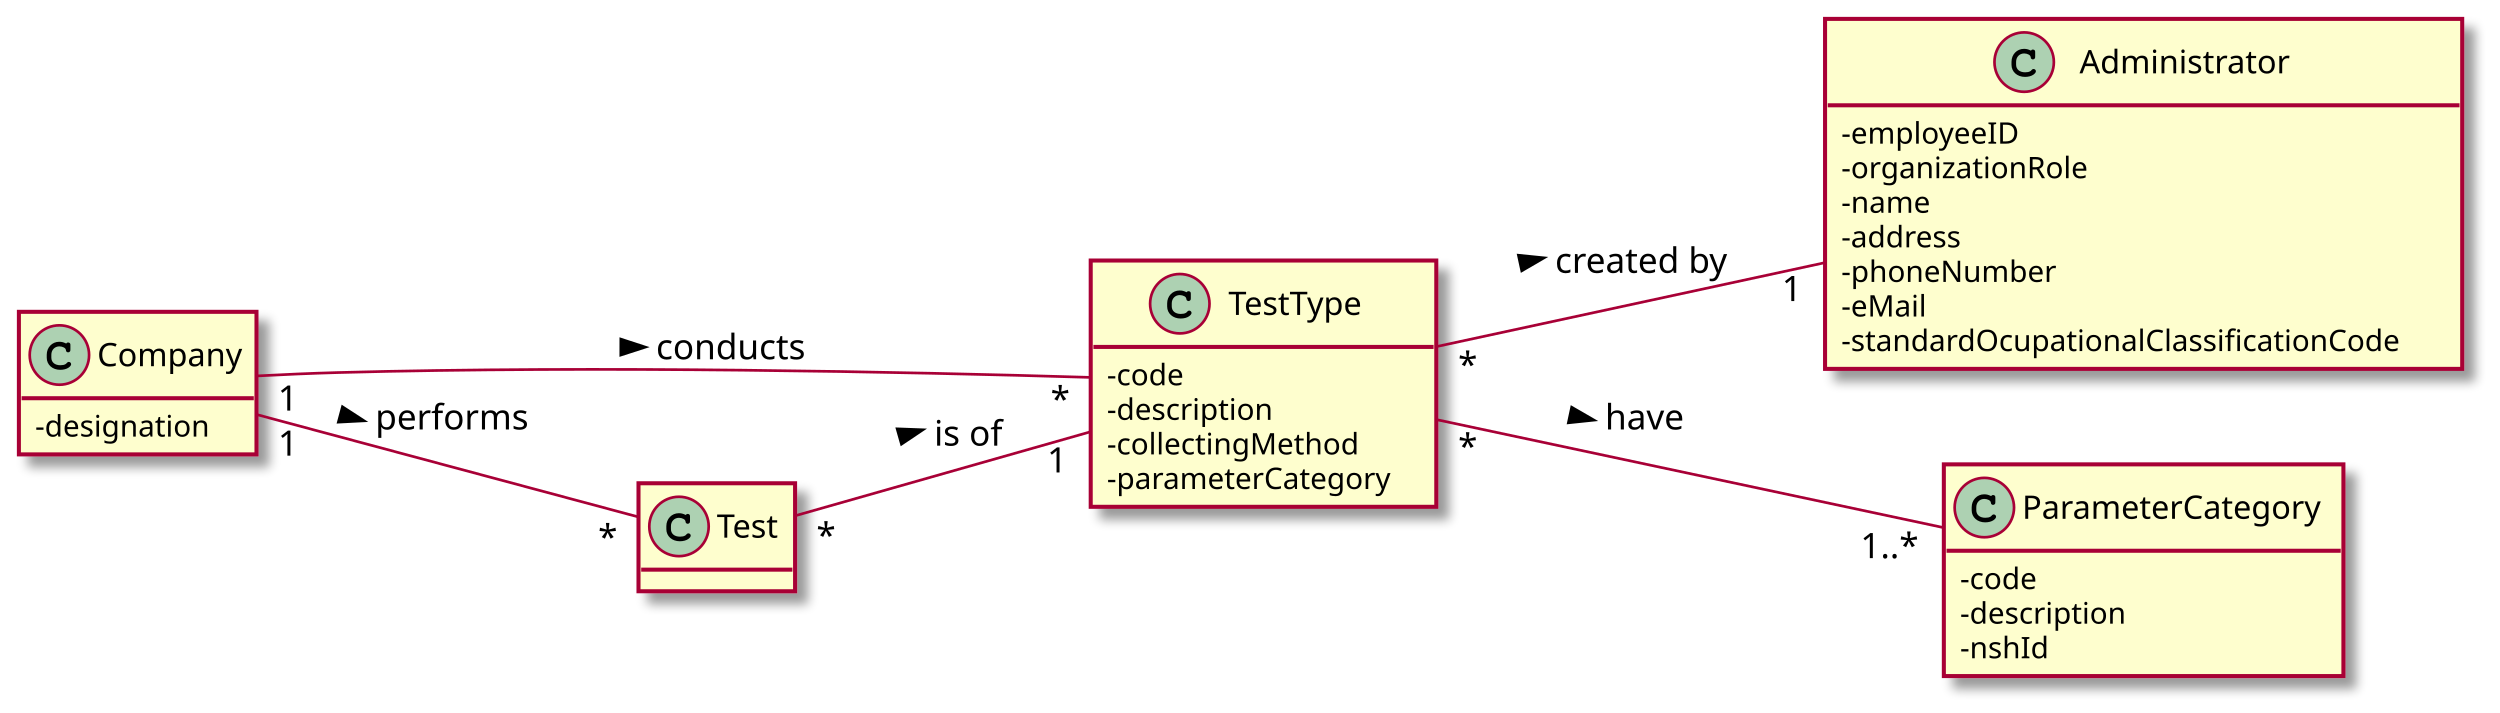
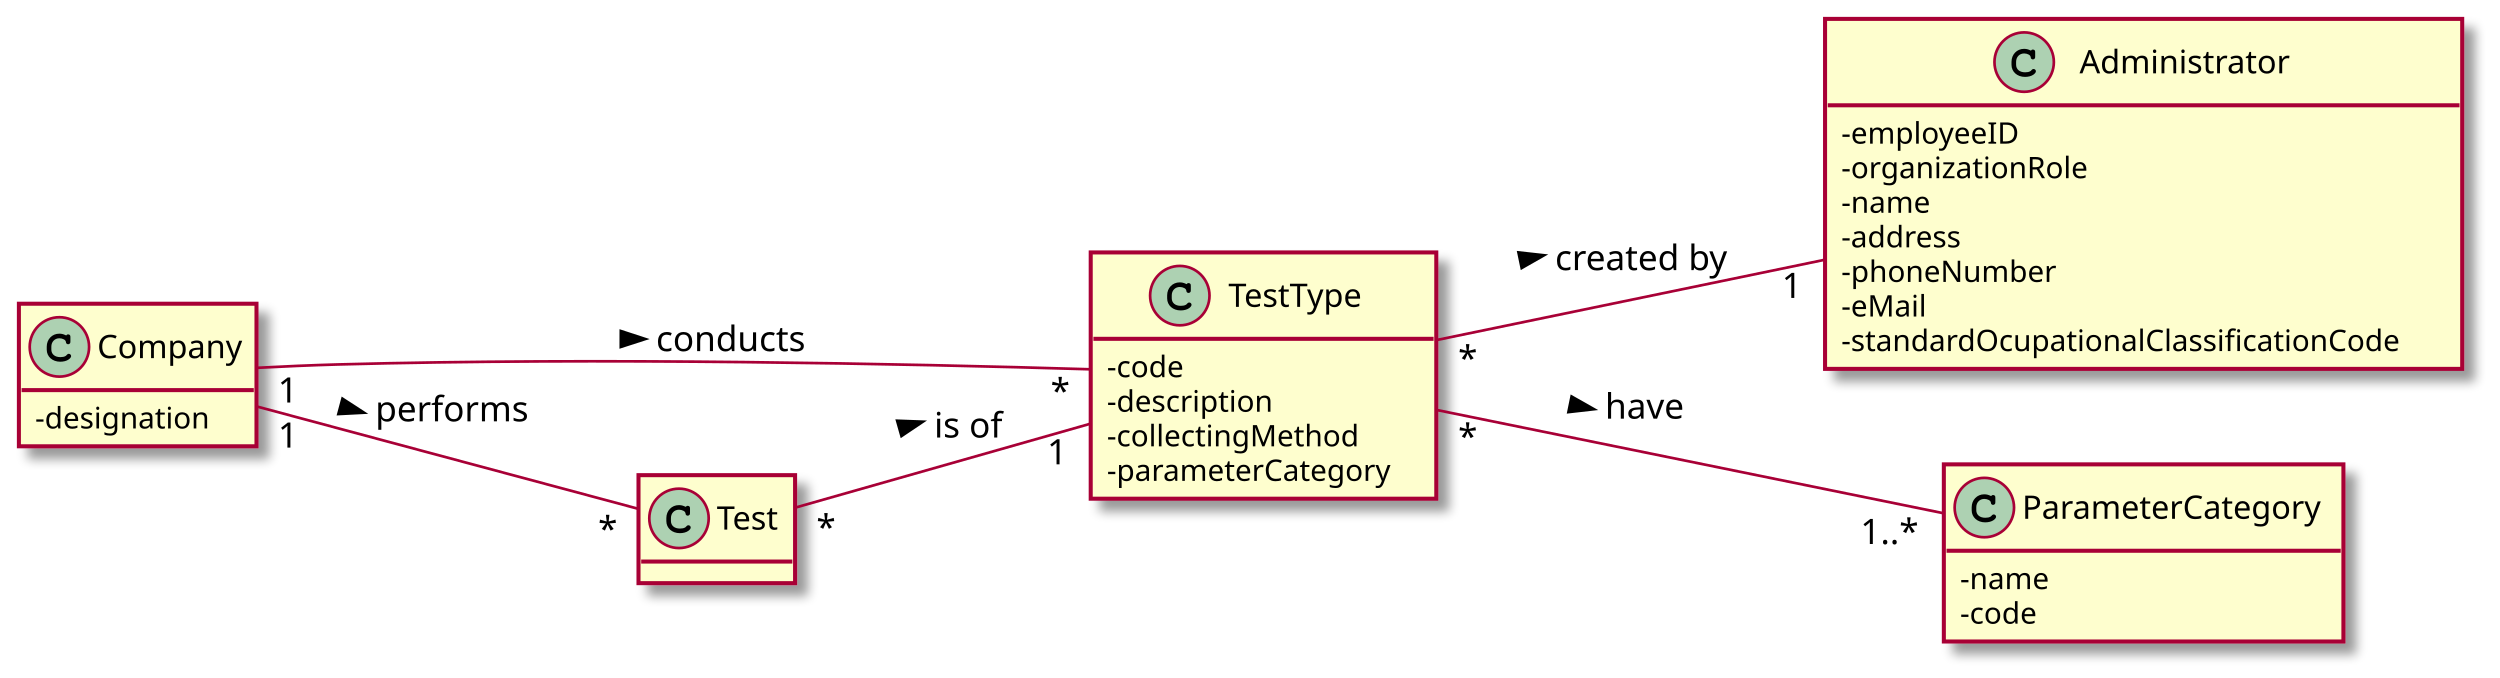
- <svg xmlns="http://www.w3.org/2000/svg" contentScriptType="application/ecmascript" contentStyleType="text/css" height="264px" preserveAspectRatio="none" style="width:926px;height:264px;" version="1.1" viewBox="0 0 926 264" width="926px" zoomAndPan="magnify">
+ <svg xmlns="http://www.w3.org/2000/svg" contentScriptType="application/ecmascript" contentStyleType="text/css" height="251px" preserveAspectRatio="none" style="width:926px;height:251px;" version="1.1" viewBox="0 0 926 251" width="926px" zoomAndPan="magnify">
  <defs>
-     <filter height="300%" id="fato18nsuc2d5" width="300%" x="-1" y="-1">
+     <filter height="300%" id="fjfsftbz4r5l4" width="300%" x="-1" y="-1">
      <feGaussianBlur result="blurOut" stdDeviation="2.0" />
      <feColorMatrix in="blurOut" result="blurOut2" type="matrix" values="0 0 0 0 0 0 0 0 0 0 0 0 0 0 0 0 0 0 .4 0" />
      <feOffset dx="4.0" dy="4.0" in="blurOut2" result="blurOut3" />
      <feBlend in="SourceGraphic" in2="blurOut3" mode="normal" />
    </filter>
  </defs>
  <g>
-     <rect codeLine="5" fill="#FEFECE" filter="url(#fato18nsuc2d5)" height="91.219" id="TestType" style="stroke:#A80036;stroke-width:1.5;" width="128" x="404" y="96.5" />
-     <ellipse cx="437" cy="112.5" fill="#ADD1B2" rx="11" ry="11" style="stroke:#A80036;stroke-width:1.0;" />
-     <path d="M439.344,108.172 C438.406,107.734 437.812,107.594 436.938,107.594 C434.312,107.594 432.312,109.672 432.312,112.391 L432.312,113.516 C432.312,116.094 434.422,117.984 437.312,117.984 C438.531,117.984 439.688,117.688 440.438,117.141 C441.016,116.734 441.344,116.281 441.344,115.891 C441.344,115.438 440.953,115.047 440.484,115.047 C440.266,115.047 440.062,115.125 439.875,115.312 C439.422,115.797 439.422,115.797 439.234,115.891 C438.812,116.156 438.125,116.281 437.359,116.281 C435.312,116.281 434.016,115.188 434.016,113.484 L434.016,112.391 C434.016,110.609 435.266,109.297 437,109.297 C437.578,109.297 438.188,109.453 438.656,109.703 C439.141,109.984 439.312,110.203 439.406,110.609 C439.469,111.016 439.5,111.141 439.641,111.266 C439.781,111.406 440.016,111.516 440.234,111.516 C440.5,111.516 440.766,111.375 440.938,111.156 C441.047,111 441.078,110.812 441.078,110.391 L441.078,108.969 C441.078,108.531 441.062,108.406 440.969,108.25 C440.812,107.984 440.531,107.844 440.234,107.844 C439.938,107.844 439.734,107.938 439.516,108.25 L439.344,108.172 Z " fill="#000000" />
-     <text fill="#000000" font-family="sans-serif" font-size="12" lengthAdjust="spacing" textLength="56" x="455" y="116.654">TestType</text>
-     <line style="stroke:#A80036;stroke-width:1.5;" x1="405" x2="531" y1="128.5" y2="128.5" />
-     <text fill="#000000" font-family="sans-serif" font-size="11" lengthAdjust="spacing" textLength="32" x="410" y="142.71">-code</text>
-     <text fill="#000000" font-family="sans-serif" font-size="11" lengthAdjust="spacing" textLength="66" x="410" y="155.515">-description</text>
-     <text fill="#000000" font-family="sans-serif" font-size="11" lengthAdjust="spacing" textLength="100" x="410" y="168.32">-collectingMethod</text>
-     <text fill="#000000" font-family="sans-serif" font-size="11" lengthAdjust="spacing" textLength="116" x="410" y="181.125">-parameterCategory</text>
-     <rect codeLine="12" fill="#FEFECE" filter="url(#fato18nsuc2d5)" height="52.805" id="Company" style="stroke:#A80036;stroke-width:1.5;" width="88" x="7" y="115.5" />
-     <ellipse cx="22" cy="131.5" fill="#ADD1B2" rx="11" ry="11" style="stroke:#A80036;stroke-width:1.0;" />
-     <path d="M24.344,127.172 C23.406,126.734 22.812,126.594 21.938,126.594 C19.312,126.594 17.312,128.672 17.312,131.391 L17.312,132.516 C17.312,135.094 19.422,136.984 22.312,136.984 C23.531,136.984 24.688,136.688 25.438,136.141 C26.016,135.734 26.344,135.281 26.344,134.891 C26.344,134.438 25.953,134.047 25.484,134.047 C25.266,134.047 25.062,134.125 24.875,134.312 C24.422,134.797 24.422,134.797 24.234,134.891 C23.812,135.156 23.125,135.281 22.359,135.281 C20.312,135.281 19.016,134.188 19.016,132.484 L19.016,131.391 C19.016,129.609 20.266,128.297 22,128.297 C22.578,128.297 23.188,128.453 23.656,128.703 C24.141,128.984 24.312,129.203 24.406,129.609 C24.469,130.016 24.5,130.141 24.641,130.266 C24.781,130.406 25.016,130.516 25.234,130.516 C25.5,130.516 25.766,130.375 25.938,130.156 C26.047,130 26.078,129.812 26.078,129.391 L26.078,127.969 C26.078,127.531 26.062,127.406 25.969,127.25 C25.812,126.984 25.531,126.844 25.234,126.844 C24.938,126.844 24.734,126.938 24.516,127.25 L24.344,127.172 Z " fill="#000000" />
-     <text fill="#000000" font-family="sans-serif" font-size="12" lengthAdjust="spacing" textLength="56" x="36" y="135.654">Company</text>
-     <line style="stroke:#A80036;stroke-width:1.5;" x1="8" x2="94" y1="147.5" y2="147.5" />
-     <text fill="#000000" font-family="sans-serif" font-size="11" lengthAdjust="spacing" textLength="70" x="13" y="161.71">-designation</text>
-     <rect codeLine="16" fill="#FEFECE" filter="url(#fato18nsuc2d5)" height="40" id="Test" style="stroke:#A80036;stroke-width:1.5;" width="58" x="236.5" y="179" />
-     <ellipse cx="251.5" cy="195" fill="#ADD1B2" rx="11" ry="11" style="stroke:#A80036;stroke-width:1.0;" />
-     <path d="M253.844,190.672 C252.906,190.234 252.312,190.094 251.438,190.094 C248.812,190.094 246.812,192.172 246.812,194.891 L246.812,196.016 C246.812,198.594 248.922,200.484 251.812,200.484 C253.031,200.484 254.188,200.188 254.938,199.641 C255.516,199.234 255.844,198.781 255.844,198.391 C255.844,197.938 255.453,197.547 254.984,197.547 C254.766,197.547 254.562,197.625 254.375,197.812 C253.922,198.297 253.922,198.297 253.734,198.391 C253.312,198.656 252.625,198.781 251.859,198.781 C249.812,198.781 248.516,197.688 248.516,195.984 L248.516,194.891 C248.516,193.109 249.766,191.797 251.5,191.797 C252.078,191.797 252.688,191.953 253.156,192.203 C253.641,192.484 253.812,192.703 253.906,193.109 C253.969,193.516 254,193.641 254.141,193.766 C254.281,193.906 254.516,194.016 254.734,194.016 C255,194.016 255.266,193.875 255.438,193.656 C255.547,193.5 255.578,193.312 255.578,192.891 L255.578,191.469 C255.578,191.031 255.562,190.906 255.469,190.75 C255.312,190.484 255.031,190.344 254.734,190.344 C254.438,190.344 254.234,190.438 254.016,190.75 L253.844,190.672 Z " fill="#000000" />
-     <text fill="#000000" font-family="sans-serif" font-size="12" lengthAdjust="spacing" textLength="26" x="265.5" y="199.154">Test</text>
-     <line style="stroke:#A80036;stroke-width:1.5;" x1="237.5" x2="293.5" y1="211" y2="211" />
-     <rect codeLine="19" fill="#FEFECE" filter="url(#fato18nsuc2d5)" height="129.633" id="Administrator" style="stroke:#A80036;stroke-width:1.5;" width="236" x="676" y="7" />
+     <rect codeLine="5" fill="#FEFECE" filter="url(#fjfsftbz4r5l4)" height="91.219" id="TestType" style="stroke:#A80036;stroke-width:1.5;" width="128" x="404" y="93.5" />
+     <ellipse cx="437" cy="109.5" fill="#ADD1B2" rx="11" ry="11" style="stroke:#A80036;stroke-width:1.0;" />
+     <path d="M439.344,105.172 C438.406,104.734 437.812,104.594 436.938,104.594 C434.312,104.594 432.312,106.672 432.312,109.391 L432.312,110.516 C432.312,113.094 434.422,114.984 437.312,114.984 C438.531,114.984 439.688,114.688 440.438,114.141 C441.016,113.734 441.344,113.281 441.344,112.891 C441.344,112.438 440.953,112.047 440.484,112.047 C440.266,112.047 440.062,112.125 439.875,112.312 C439.422,112.797 439.422,112.797 439.234,112.891 C438.812,113.156 438.125,113.281 437.359,113.281 C435.312,113.281 434.016,112.188 434.016,110.484 L434.016,109.391 C434.016,107.609 435.266,106.297 437,106.297 C437.578,106.297 438.188,106.453 438.656,106.703 C439.141,106.984 439.312,107.203 439.406,107.609 C439.469,108.016 439.5,108.141 439.641,108.266 C439.781,108.406 440.016,108.516 440.234,108.516 C440.5,108.516 440.766,108.375 440.938,108.156 C441.047,108 441.078,107.812 441.078,107.391 L441.078,105.969 C441.078,105.531 441.062,105.406 440.969,105.25 C440.812,104.984 440.531,104.844 440.234,104.844 C439.938,104.844 439.734,104.938 439.516,105.25 L439.344,105.172 Z " fill="#000000" />
+     <text fill="#000000" font-family="sans-serif" font-size="12" lengthAdjust="spacing" textLength="56" x="455" y="113.654">TestType</text>
+     <line style="stroke:#A80036;stroke-width:1.5;" x1="405" x2="531" y1="125.5" y2="125.5" />
+     <text fill="#000000" font-family="sans-serif" font-size="11" lengthAdjust="spacing" textLength="32" x="410" y="139.71">-code</text>
+     <text fill="#000000" font-family="sans-serif" font-size="11" lengthAdjust="spacing" textLength="66" x="410" y="152.515">-description</text>
+     <text fill="#000000" font-family="sans-serif" font-size="11" lengthAdjust="spacing" textLength="100" x="410" y="165.32">-collectingMethod</text>
+     <text fill="#000000" font-family="sans-serif" font-size="11" lengthAdjust="spacing" textLength="116" x="410" y="178.125">-parameterCategory</text>
+     <rect codeLine="12" fill="#FEFECE" filter="url(#fjfsftbz4r5l4)" height="52.805" id="Company" style="stroke:#A80036;stroke-width:1.5;" width="88" x="7" y="112.5" />
+     <ellipse cx="22" cy="128.5" fill="#ADD1B2" rx="11" ry="11" style="stroke:#A80036;stroke-width:1.0;" />
+     <path d="M24.344,124.172 C23.406,123.734 22.812,123.594 21.938,123.594 C19.312,123.594 17.312,125.672 17.312,128.391 L17.312,129.516 C17.312,132.094 19.422,133.984 22.312,133.984 C23.531,133.984 24.688,133.688 25.438,133.141 C26.016,132.734 26.344,132.281 26.344,131.891 C26.344,131.438 25.953,131.047 25.484,131.047 C25.266,131.047 25.062,131.125 24.875,131.312 C24.422,131.797 24.422,131.797 24.234,131.891 C23.812,132.156 23.125,132.281 22.359,132.281 C20.312,132.281 19.016,131.188 19.016,129.484 L19.016,128.391 C19.016,126.609 20.266,125.297 22,125.297 C22.578,125.297 23.188,125.453 23.656,125.703 C24.141,125.984 24.312,126.203 24.406,126.609 C24.469,127.016 24.5,127.141 24.641,127.266 C24.781,127.406 25.016,127.516 25.234,127.516 C25.5,127.516 25.766,127.375 25.938,127.156 C26.047,127 26.078,126.812 26.078,126.391 L26.078,124.969 C26.078,124.531 26.062,124.406 25.969,124.25 C25.812,123.984 25.531,123.844 25.234,123.844 C24.938,123.844 24.734,123.938 24.516,124.25 L24.344,124.172 Z " fill="#000000" />
+     <text fill="#000000" font-family="sans-serif" font-size="12" lengthAdjust="spacing" textLength="56" x="36" y="132.654">Company</text>
+     <line style="stroke:#A80036;stroke-width:1.5;" x1="8" x2="94" y1="144.5" y2="144.5" />
+     <text fill="#000000" font-family="sans-serif" font-size="11" lengthAdjust="spacing" textLength="70" x="13" y="158.71">-designation</text>
+     <rect codeLine="16" fill="#FEFECE" filter="url(#fjfsftbz4r5l4)" height="40" id="Test" style="stroke:#A80036;stroke-width:1.5;" width="58" x="236.5" y="176" />
+     <ellipse cx="251.5" cy="192" fill="#ADD1B2" rx="11" ry="11" style="stroke:#A80036;stroke-width:1.0;" />
+     <path d="M253.844,187.672 C252.906,187.234 252.312,187.094 251.438,187.094 C248.812,187.094 246.812,189.172 246.812,191.891 L246.812,193.016 C246.812,195.594 248.922,197.484 251.812,197.484 C253.031,197.484 254.188,197.188 254.938,196.641 C255.516,196.234 255.844,195.781 255.844,195.391 C255.844,194.938 255.453,194.547 254.984,194.547 C254.766,194.547 254.562,194.625 254.375,194.812 C253.922,195.297 253.922,195.297 253.734,195.391 C253.312,195.656 252.625,195.781 251.859,195.781 C249.812,195.781 248.516,194.688 248.516,192.984 L248.516,191.891 C248.516,190.109 249.766,188.797 251.5,188.797 C252.078,188.797 252.688,188.953 253.156,189.203 C253.641,189.484 253.812,189.703 253.906,190.109 C253.969,190.516 254,190.641 254.141,190.766 C254.281,190.906 254.516,191.016 254.734,191.016 C255,191.016 255.266,190.875 255.438,190.656 C255.547,190.5 255.578,190.312 255.578,189.891 L255.578,188.469 C255.578,188.031 255.562,187.906 255.469,187.75 C255.312,187.484 255.031,187.344 254.734,187.344 C254.438,187.344 254.234,187.438 254.016,187.75 L253.844,187.672 Z " fill="#000000" />
+     <text fill="#000000" font-family="sans-serif" font-size="12" lengthAdjust="spacing" textLength="26" x="265.5" y="196.154">Test</text>
+     <line style="stroke:#A80036;stroke-width:1.5;" x1="237.5" x2="293.5" y1="208" y2="208" />
+     <rect codeLine="19" fill="#FEFECE" filter="url(#fjfsftbz4r5l4)" height="129.633" id="Administrator" style="stroke:#A80036;stroke-width:1.5;" width="236" x="676" y="7" />
    <ellipse cx="749.75" cy="23" fill="#ADD1B2" rx="11" ry="11" style="stroke:#A80036;stroke-width:1.0;" />
    <path d="M752.094,18.672 C751.156,18.234 750.562,18.094 749.688,18.094 C747.062,18.094 745.062,20.172 745.062,22.891 L745.062,24.016 C745.062,26.594 747.172,28.484 750.062,28.484 C751.281,28.484 752.438,28.188 753.188,27.641 C753.766,27.234 754.094,26.781 754.094,26.391 C754.094,25.938 753.703,25.547 753.234,25.547 C753.016,25.547 752.812,25.625 752.625,25.812 C752.172,26.297 752.172,26.297 751.984,26.391 C751.562,26.656 750.875,26.781 750.109,26.781 C748.062,26.781 746.766,25.688 746.766,23.984 L746.766,22.891 C746.766,21.109 748.016,19.797 749.75,19.797 C750.328,19.797 750.938,19.953 751.406,20.203 C751.891,20.484 752.062,20.703 752.156,21.109 C752.219,21.516 752.25,21.641 752.391,21.766 C752.531,21.906 752.766,22.016 752.984,22.016 C753.25,22.016 753.516,21.875 753.688,21.656 C753.797,21.5 753.828,21.312 753.828,20.891 L753.828,19.469 C753.828,19.031 753.812,18.906 753.719,18.75 C753.562,18.484 753.281,18.344 752.984,18.344 C752.688,18.344 752.484,18.438 752.266,18.75 L752.094,18.672 Z " fill="#000000" />
    <text fill="#000000" font-family="sans-serif" font-size="12" lengthAdjust="spacing" textLength="80" x="770.25" y="27.154">Administrator</text>
    <line style="stroke:#A80036;stroke-width:1.5;" x1="677" x2="911" y1="39" y2="39" />
    <text fill="#000000" font-family="sans-serif" font-size="11" lengthAdjust="spacing" textLength="75" x="682" y="53.21">-employeeID</text>
    <text fill="#000000" font-family="sans-serif" font-size="11" lengthAdjust="spacing" textLength="99" x="682" y="66.015">-organizationRole</text>
    <text fill="#000000" font-family="sans-serif" font-size="11" lengthAdjust="spacing" textLength="37" x="682" y="78.82">-name</text>
    <text fill="#000000" font-family="sans-serif" font-size="11" lengthAdjust="spacing" textLength="49" x="682" y="91.624">-address</text>
    <text fill="#000000" font-family="sans-serif" font-size="11" lengthAdjust="spacing" textLength="85" x="682" y="104.429">-phoneNumber</text>
    <text fill="#000000" font-family="sans-serif" font-size="11" lengthAdjust="spacing" textLength="34" x="682" y="117.234">-eMail</text>
    <text fill="#000000" font-family="sans-serif" font-size="11" lengthAdjust="spacing" textLength="224" x="682" y="130.039">-standardOcupationalClassificationCode</text>
-     <rect codeLine="29" fill="#FEFECE" filter="url(#fato18nsuc2d5)" height="78.414" id="ParameterCategory" style="stroke:#A80036;stroke-width:1.5;" width="148" x="720" y="172" />
+     <rect codeLine="29" fill="#FEFECE" filter="url(#fjfsftbz4r5l4)" height="65.609" id="ParameterCategory" style="stroke:#A80036;stroke-width:1.5;" width="148" x="720" y="172" />
    <ellipse cx="735" cy="188" fill="#ADD1B2" rx="11" ry="11" style="stroke:#A80036;stroke-width:1.0;" />
    <path d="M737.344,183.672 C736.406,183.234 735.812,183.094 734.938,183.094 C732.312,183.094 730.312,185.172 730.312,187.891 L730.312,189.016 C730.312,191.594 732.422,193.484 735.312,193.484 C736.531,193.484 737.688,193.188 738.438,192.641 C739.016,192.234 739.344,191.781 739.344,191.391 C739.344,190.938 738.953,190.547 738.484,190.547 C738.266,190.547 738.062,190.625 737.875,190.812 C737.422,191.297 737.422,191.297 737.234,191.391 C736.812,191.656 736.125,191.781 735.359,191.781 C733.312,191.781 732.016,190.688 732.016,188.984 L732.016,187.891 C732.016,186.109 733.266,184.797 735,184.797 C735.578,184.797 736.188,184.953 736.656,185.203 C737.141,185.484 737.312,185.703 737.406,186.109 C737.469,186.516 737.5,186.641 737.641,186.766 C737.781,186.906 738.016,187.016 738.234,187.016 C738.5,187.016 738.766,186.875 738.938,186.656 C739.047,186.5 739.078,186.312 739.078,185.891 L739.078,184.469 C739.078,184.031 739.062,183.906 738.969,183.75 C738.812,183.484 738.531,183.344 738.234,183.344 C737.938,183.344 737.734,183.438 737.516,183.75 L737.344,183.672 Z " fill="#000000" />
    <text fill="#000000" font-family="sans-serif" font-size="12" lengthAdjust="spacing" textLength="116" x="749" y="192.154">ParameterCategory</text>
    <line style="stroke:#A80036;stroke-width:1.5;" x1="721" x2="867" y1="204" y2="204" />
-     <text fill="#000000" font-family="sans-serif" font-size="11" lengthAdjust="spacing" textLength="32" x="726" y="218.21">-code</text>
-     <text fill="#000000" font-family="sans-serif" font-size="11" lengthAdjust="spacing" textLength="66" x="726" y="231.015">-description</text>
-     <text fill="#000000" font-family="sans-serif" font-size="11" lengthAdjust="spacing" textLength="34" x="726" y="243.82">-nshId</text>
-     <path codeLine="34" d="M95.217,139.24 C105.006,138.724 115.357,138.264 125,138 C222.345,135.335 335.324,137.726 403.955,139.789 " fill="none" id="Company-TestType" style="stroke:#A80036;stroke-width:1.0;" />
-     <polygon fill="#000000" points="239,128.575,229.96,125.62,229.95,131.498,239,128.575" style="stroke:#000000;stroke-width:1.0;" />
-     <text fill="#000000" font-family="sans-serif" font-size="13" lengthAdjust="spacing" textLength="58" x="243" y="133.067">conducts</text>
-     <text fill="#000000" font-family="sans-serif" font-size="13" lengthAdjust="spacing" textLength="8" x="102.901" y="152.089">1</text>
-     <text fill="#000000" font-family="sans-serif" font-size="13" lengthAdjust="spacing" textLength="7" x="389.145" y="152.463">*</text>
-     <path codeLine="35" d="M294.802,190.954 C322.975,182.945 367.173,170.38 403.736,159.985 " fill="none" id="Test-TestType" style="stroke:#A80036;stroke-width:1.0;" />
-     <polygon fill="#000000" points="341.809,159.199,332.305,158.846,333.913,164.5,341.809,159.199" style="stroke:#000000;stroke-width:1.0;" />
-     <text fill="#000000" font-family="sans-serif" font-size="13" lengthAdjust="spacing" textLength="27" x="346" y="165.067">is of</text>
-     <text fill="#000000" font-family="sans-serif" font-size="13" lengthAdjust="spacing" textLength="7" x="302.387" y="202.91">*</text>
-     <text fill="#000000" font-family="sans-serif" font-size="13" lengthAdjust="spacing" textLength="8" x="387.843" y="174.994">1</text>
-     <path codeLine="36" d="M95.002,153.535 C137.206,164.855 200.343,181.791 236.46,191.479 " fill="none" id="Company-Test" style="stroke:#A80036;stroke-width:1.0;" />
-     <polygon fill="#000000" points="134.829,155.862,126.854,150.68,125.332,156.357,134.829,155.862" style="stroke:#000000;stroke-width:1.0;" />
-     <text fill="#000000" font-family="sans-serif" font-size="13" lengthAdjust="spacing" textLength="59" x="139" y="159.067">performs</text>
-     <text fill="#000000" font-family="sans-serif" font-size="13" lengthAdjust="spacing" textLength="8" x="102.953" y="168.781">1</text>
-     <text fill="#000000" font-family="sans-serif" font-size="13" lengthAdjust="spacing" textLength="7" x="221.528" y="203.556">*</text>
-     <path codeLine="37" d="M532.24,128.337 C573.031,119.524 627.332,107.793 675.818,97.317 " fill="none" id="TestType-Administrator" style="stroke:#A80036;stroke-width:1.0;" />
-     <polygon fill="#000000" points="571.887,95.51,562.426,94.548,563.667,100.293,571.887,95.51" style="stroke:#000000;stroke-width:1.0;" />
-     <text fill="#000000" font-family="sans-serif" font-size="13" lengthAdjust="spacing" textLength="69" x="576" y="101.067">created by</text>
-     <text fill="#000000" font-family="sans-serif" font-size="13" lengthAdjust="spacing" textLength="7" x="540.072" y="139.686">*</text>
-     <text fill="#000000" font-family="sans-serif" font-size="13" lengthAdjust="spacing" textLength="8" x="659.991" y="111.502">1</text>
-     <path codeLine="38" d="M532.24,155.468 C586.014,166.92 663.266,183.371 719.726,195.395 " fill="none" id="TestType-ParameterCategory" style="stroke:#A80036;stroke-width:1.0;" />
-     <polygon fill="#000000" points="590.39,155.608,582.156,150.849,580.932,156.598,590.39,155.608" style="stroke:#000000;stroke-width:1.0;" />
-     <text fill="#000000" font-family="sans-serif" font-size="13" lengthAdjust="spacing" textLength="32" x="594.5" y="159.067">have</text>
-     <text fill="#000000" font-family="sans-serif" font-size="13" lengthAdjust="spacing" textLength="7" x="540.072" y="169.954">*</text>
-     <text fill="#000000" font-family="sans-serif" font-size="13" lengthAdjust="spacing" textLength="23" x="689.087" y="206.728">1..*</text>
+     <text fill="#000000" font-family="sans-serif" font-size="11" lengthAdjust="spacing" textLength="37" x="726" y="218.21">-name</text>
+     <text fill="#000000" font-family="sans-serif" font-size="11" lengthAdjust="spacing" textLength="32" x="726" y="231.015">-code</text>
+     <path codeLine="33" d="M95.217,136.24 C105.006,135.724 115.357,135.264 125,135 C222.345,132.335 335.324,134.726 403.955,136.789 " fill="none" id="Company-TestType" style="stroke:#A80036;stroke-width:1.0;" />
+     <polygon fill="#000000" points="239,125.575,229.96,122.62,229.95,128.498,239,125.575" style="stroke:#000000;stroke-width:1.0;" />
+     <text fill="#000000" font-family="sans-serif" font-size="13" lengthAdjust="spacing" textLength="58" x="243" y="130.067">conducts</text>
+     <text fill="#000000" font-family="sans-serif" font-size="13" lengthAdjust="spacing" textLength="8" x="102.901" y="149.089">1</text>
+     <text fill="#000000" font-family="sans-serif" font-size="13" lengthAdjust="spacing" textLength="7" x="389.145" y="149.463">*</text>
+     <path codeLine="34" d="M294.802,187.954 C322.975,179.945 367.173,167.38 403.736,156.985 " fill="none" id="Test-TestType" style="stroke:#A80036;stroke-width:1.0;" />
+     <polygon fill="#000000" points="341.809,156.199,332.305,155.846,333.913,161.5,341.809,156.199" style="stroke:#000000;stroke-width:1.0;" />
+     <text fill="#000000" font-family="sans-serif" font-size="13" lengthAdjust="spacing" textLength="27" x="346" y="162.067">is of</text>
+     <text fill="#000000" font-family="sans-serif" font-size="13" lengthAdjust="spacing" textLength="7" x="302.387" y="199.91">*</text>
+     <text fill="#000000" font-family="sans-serif" font-size="13" lengthAdjust="spacing" textLength="8" x="387.843" y="171.994">1</text>
+     <path codeLine="35" d="M95.002,150.535 C137.206,161.855 200.343,178.791 236.46,188.479 " fill="none" id="Company-Test" style="stroke:#A80036;stroke-width:1.0;" />
+     <polygon fill="#000000" points="134.829,152.862,126.854,147.68,125.332,153.357,134.829,152.862" style="stroke:#000000;stroke-width:1.0;" />
+     <text fill="#000000" font-family="sans-serif" font-size="13" lengthAdjust="spacing" textLength="59" x="139" y="156.067">performs</text>
+     <text fill="#000000" font-family="sans-serif" font-size="13" lengthAdjust="spacing" textLength="8" x="102.953" y="165.781">1</text>
+     <text fill="#000000" font-family="sans-serif" font-size="13" lengthAdjust="spacing" textLength="7" x="221.528" y="200.556">*</text>
+     <path codeLine="36" d="M532.24,125.923 C573.031,117.487 627.332,106.259 675.818,96.232 " fill="none" id="TestType-Administrator" style="stroke:#A80036;stroke-width:1.0;" />
+     <polygon fill="#000000" points="571.896,94.554,562.444,93.507,563.634,99.264,571.896,94.554" style="stroke:#000000;stroke-width:1.0;" />
+     <text fill="#000000" font-family="sans-serif" font-size="13" lengthAdjust="spacing" textLength="69" x="576" y="100.067">created by</text>
+     <text fill="#000000" font-family="sans-serif" font-size="13" lengthAdjust="spacing" textLength="7" x="540.072" y="137.34">*</text>
+     <text fill="#000000" font-family="sans-serif" font-size="13" lengthAdjust="spacing" textLength="8" x="659.991" y="110.348">1</text>
+     <path codeLine="37" d="M532.24,151.882 C586.014,162.836 663.266,178.573 719.726,190.074 " fill="none" id="TestType-ParameterCategory" style="stroke:#A80036;stroke-width:1.0;" />
+     <polygon fill="#000000" points="590.399,151.564,582.123,146.879,580.95,152.639,590.399,151.564" style="stroke:#000000;stroke-width:1.0;" />
+     <text fill="#000000" font-family="sans-serif" font-size="13" lengthAdjust="spacing" textLength="32" x="594.5" y="155.067">have</text>
+     <text fill="#000000" font-family="sans-serif" font-size="13" lengthAdjust="spacing" textLength="7" x="540.072" y="166.301">*</text>
+     <text fill="#000000" font-family="sans-serif" font-size="13" lengthAdjust="spacing" textLength="23" x="689.087" y="201.503">1..*</text>
  </g>
</svg>
